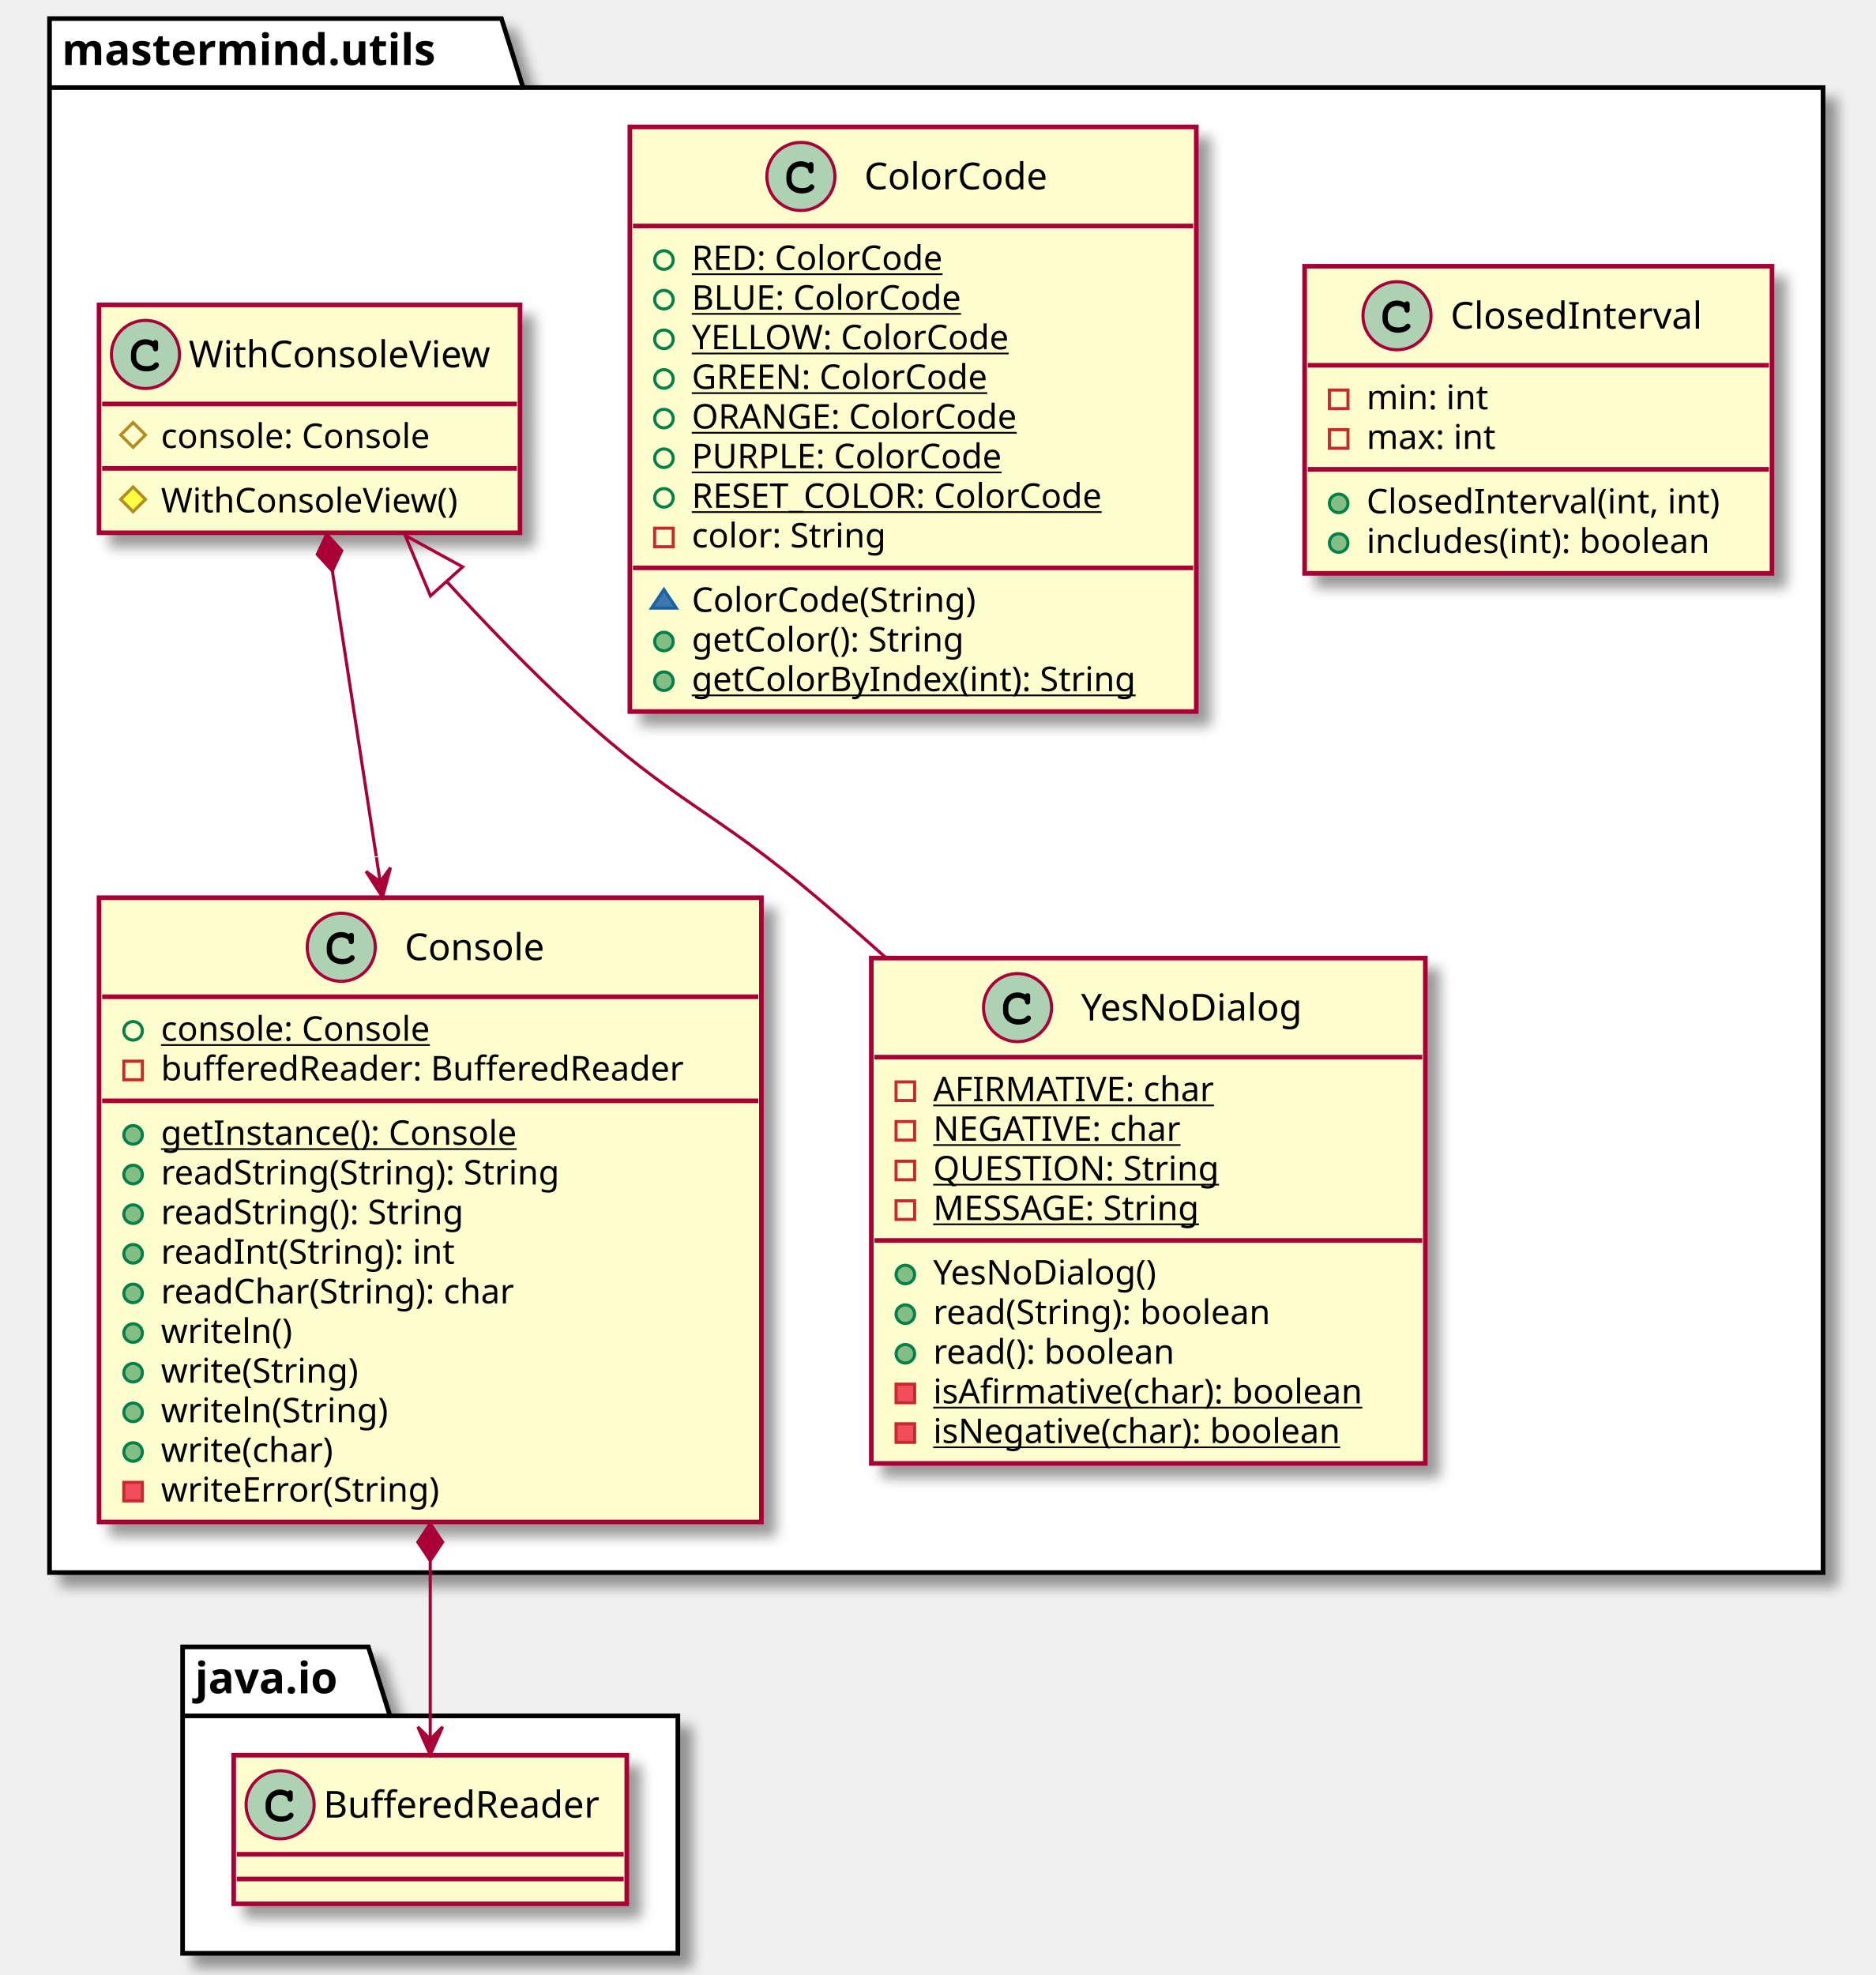
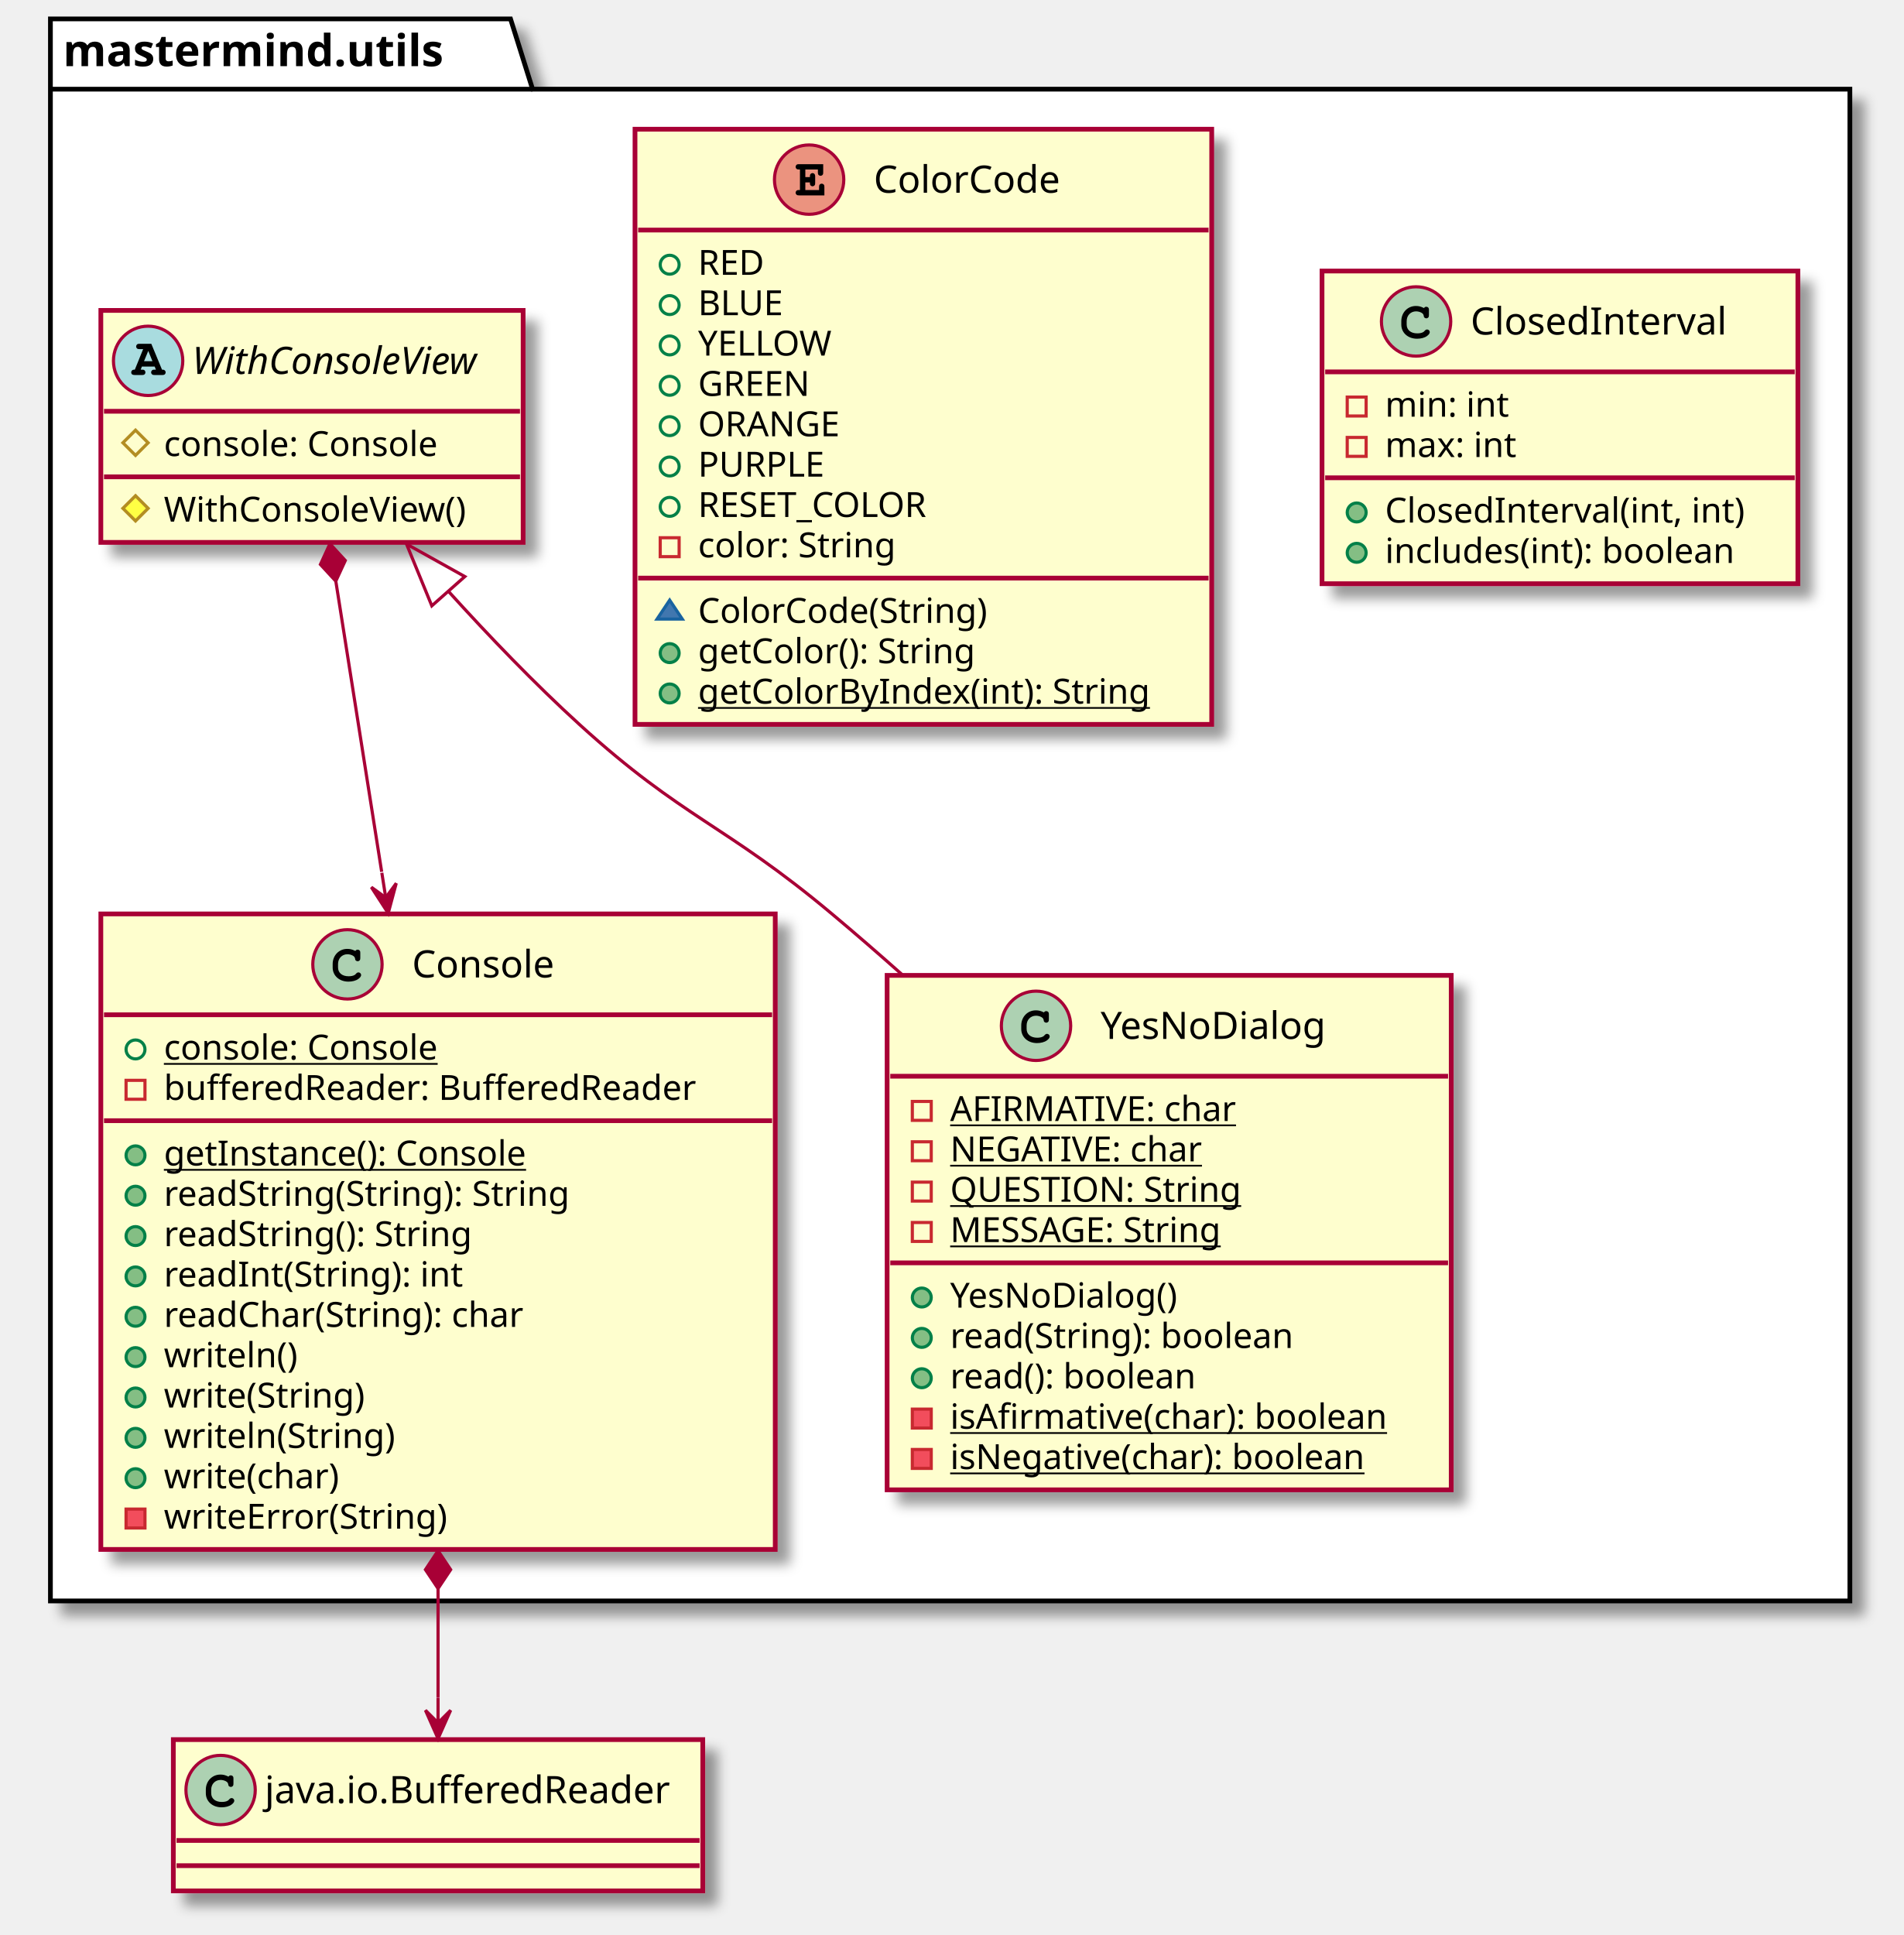
- <svg xmlns="http://www.w3.org/2000/svg" contentScriptType="application/ecmascript" contentStyleType="text/css" height="638px" preserveAspectRatio="none" style="width:606px;height:638px;" version="1.1" viewBox="0 0 606 638" width="606px" zoomAndPan="magnify">
+ <svg xmlns="http://www.w3.org/2000/svg" contentScriptType="application/ecmascript" contentStyleType="text/css" height="614px" preserveAspectRatio="none" style="width:604px;height:614px;" version="1.1" viewBox="0 0 604 614" width="604px" zoomAndPan="magnify">
  <defs>
-     <filter height="300%" id="f11x2viorlnvtb" width="300%" x="-1" y="-1">
+     <filter height="300%" id="f13pi3j7foqvy8" width="300%" x="-1" y="-1">
      <feGaussianBlur result="blurOut" stdDeviation="2.0" />
      <feColorMatrix in="blurOut" result="blurOut2" type="matrix" values="0 0 0 0 0 0 0 0 0 0 0 0 0 0 0 0 0 0 .4 0" />
      <feOffset dx="4.0" dy="4.0" in="blurOut2" result="blurOut3" />
      <feBlend in="SourceGraphic" in2="blurOut3" mode="normal" />
    </filter>
  </defs>
  <g>
-     <polygon fill="#FFFFFF" filter="url(#f11x2viorlnvtb)" points="16,6,162,6,169,28.297,589,28.297,589,508,16,508,16,6" style="stroke: #000000; stroke-width: 1.5;" />
+     <polygon fill="#FFFFFF" filter="url(#f13pi3j7foqvy8)" points="16,6,162,6,169,28.297,587,28.297,587,508,16,508,16,6" style="stroke: #000000; stroke-width: 1.5;" />
    <line style="stroke: #000000; stroke-width: 1.5;" x1="16" x2="169" y1="28.297" y2="28.297" />
    <text fill="#000000" font-family="sans-serif" font-size="14" font-weight="bold" lengthAdjust="spacingAndGlyphs" textLength="140" x="20" y="20.995">mastermind.utils</text>
-     <polygon fill="#FFFFFF" filter="url(#f11x2viorlnvtb)" points="59,532,119,532,126,554.297,219,554.297,219,631,59,631,59,532" style="stroke: #000000; stroke-width: 1.5;" />
-     <line style="stroke: #000000; stroke-width: 1.5;" x1="59" x2="126" y1="554.297" y2="554.297" />
-     <text fill="#000000" font-family="sans-serif" font-size="14" font-weight="bold" lengthAdjust="spacingAndGlyphs" textLength="54" x="63" y="546.995">java.io</text>
-     <rect codeLine="1" fill="#FEFECE" filter="url(#f11x2viorlnvtb)" height="99.219" id="mastermind.utils.ClosedInterval" style="stroke: #A80036; stroke-width: 1.5;" width="151" x="421.5" y="86" />
-     <ellipse cx="451.35" cy="102" fill="#ADD1B2" rx="11" ry="11" style="stroke: #A80036; stroke-width: 1.0;" />
-     <path d="M453.694,97.672 C452.756,97.234 452.163,97.094 451.288,97.094 C448.663,97.094 446.663,99.172 446.663,101.891 L446.663,103.016 C446.663,105.594 448.772,107.484 451.663,107.484 C452.881,107.484 454.038,107.188 454.788,106.641 C455.366,106.234 455.694,105.781 455.694,105.391 C455.694,104.938 455.303,104.547 454.834,104.547 C454.616,104.547 454.413,104.625 454.225,104.812 C453.772,105.297 453.772,105.297 453.584,105.391 C453.163,105.656 452.475,105.781 451.709,105.781 C449.663,105.781 448.366,104.688 448.366,102.984 L448.366,101.891 C448.366,100.109 449.616,98.797 451.35,98.797 C451.928,98.797 452.538,98.953 453.006,99.203 C453.491,99.484 453.663,99.703 453.756,100.109 C453.819,100.516 453.85,100.641 453.991,100.766 C454.131,100.906 454.366,101.016 454.584,101.016 C454.85,101.016 455.116,100.875 455.288,100.656 C455.397,100.5 455.428,100.312 455.428,99.891 L455.428,98.469 C455.428,98.031 455.413,97.906 455.319,97.75 C455.163,97.484 454.881,97.344 454.584,97.344 C454.288,97.344 454.084,97.438 453.866,97.75 L453.694,97.672 Z " />
-     <text fill="#000000" font-family="sans-serif" font-size="12" lengthAdjust="spacingAndGlyphs" textLength="86" x="468.65" y="106.154">ClosedInterval</text>
-     <line style="stroke: #A80036; stroke-width: 1.5;" x1="422.5" x2="571.5" y1="118" y2="118" />
-     <rect fill="none" height="6" style="stroke: #C82930; stroke-width: 1.0;" width="6" x="429.5" y="126" />
-     <text fill="#000000" font-family="sans-serif" font-size="11" lengthAdjust="spacingAndGlyphs" textLength="42" x="441.5" y="132.21">min: int</text>
-     <rect fill="none" height="6" style="stroke: #C82930; stroke-width: 1.0;" width="6" x="429.5" y="138.805" />
-     <text fill="#000000" font-family="sans-serif" font-size="11" lengthAdjust="spacingAndGlyphs" textLength="46" x="441.5" y="145.015">max: int</text>
-     <line style="stroke: #A80036; stroke-width: 1.5;" x1="422.5" x2="571.5" y1="151.609" y2="151.609" />
-     <ellipse cx="432.5" cy="162.609" fill="#84BE84" rx="3" ry="3" style="stroke: #038048; stroke-width: 1.0;" />
-     <text fill="#000000" font-family="sans-serif" font-size="11" lengthAdjust="spacingAndGlyphs" textLength="125" x="441.5" y="165.82">ClosedInterval(int, int)</text>
-     <ellipse cx="432.5" cy="175.414" fill="#84BE84" rx="3" ry="3" style="stroke: #038048; stroke-width: 1.0;" />
-     <text fill="#000000" font-family="sans-serif" font-size="11" lengthAdjust="spacingAndGlyphs" textLength="122" x="441.5" y="178.625">includes(int): boolean</text>
-     <rect codeLine="8" fill="#FEFECE" filter="url(#f11x2viorlnvtb)" height="188.852" id="mastermind.utils.ColorCode" style="stroke: #A80036; stroke-width: 1.5;" width="183" x="203.5" y="41" />
-     <ellipse cx="258.75" cy="57" fill="#ADD1B2" rx="11" ry="11" style="stroke: #A80036; stroke-width: 1.0;" />
-     <path d="M261.094,52.672 C260.156,52.234 259.562,52.094 258.688,52.094 C256.062,52.094 254.062,54.172 254.062,56.891 L254.062,58.016 C254.062,60.594 256.172,62.484 259.062,62.484 C260.281,62.484 261.438,62.188 262.188,61.641 C262.766,61.234 263.094,60.781 263.094,60.391 C263.094,59.938 262.703,59.547 262.234,59.547 C262.016,59.547 261.812,59.625 261.625,59.812 C261.172,60.297 261.172,60.297 260.984,60.391 C260.562,60.656 259.875,60.781 259.109,60.781 C257.062,60.781 255.766,59.688 255.766,57.984 L255.766,56.891 C255.766,55.109 257.016,53.797 258.75,53.797 C259.328,53.797 259.938,53.953 260.406,54.203 C260.891,54.484 261.062,54.703 261.156,55.109 C261.219,55.516 261.25,55.641 261.391,55.766 C261.531,55.906 261.766,56.016 261.984,56.016 C262.25,56.016 262.516,55.875 262.688,55.656 C262.797,55.5 262.828,55.312 262.828,54.891 L262.828,53.469 C262.828,53.031 262.812,52.906 262.719,52.75 C262.562,52.484 262.281,52.344 261.984,52.344 C261.688,52.344 261.484,52.438 261.266,52.75 L261.094,52.672 Z " />
-     <text fill="#000000" font-family="sans-serif" font-size="12" lengthAdjust="spacingAndGlyphs" textLength="64" x="279.25" y="61.154">ColorCode</text>
-     <line style="stroke: #A80036; stroke-width: 1.5;" x1="204.5" x2="385.5" y1="73" y2="73" />
-     <ellipse cx="214.5" cy="84" fill="none" rx="3" ry="3" style="stroke: #038048; stroke-width: 1.0;" />
-     <text fill="#000000" font-family="sans-serif" font-size="11" lengthAdjust="spacingAndGlyphs" text-decoration="underline" textLength="89" x="223.5" y="87.21">RED: ColorCode</text>
-     <ellipse cx="214.5" cy="96.805" fill="none" rx="3" ry="3" style="stroke: #038048; stroke-width: 1.0;" />
-     <text fill="#000000" font-family="sans-serif" font-size="11" lengthAdjust="spacingAndGlyphs" text-decoration="underline" textLength="95" x="223.5" y="100.015">BLUE: ColorCode</text>
-     <ellipse cx="214.5" cy="109.609" fill="none" rx="3" ry="3" style="stroke: #038048; stroke-width: 1.0;" />
-     <text fill="#000000" font-family="sans-serif" font-size="11" lengthAdjust="spacingAndGlyphs" text-decoration="underline" textLength="112" x="223.5" y="112.82">YELLOW: ColorCode</text>
-     <ellipse cx="214.5" cy="122.414" fill="none" rx="3" ry="3" style="stroke: #038048; stroke-width: 1.0;" />
-     <text fill="#000000" font-family="sans-serif" font-size="11" lengthAdjust="spacingAndGlyphs" text-decoration="underline" textLength="104" x="223.5" y="125.624">GREEN: ColorCode</text>
-     <ellipse cx="214.5" cy="135.219" fill="none" rx="3" ry="3" style="stroke: #038048; stroke-width: 1.0;" />
-     <text fill="#000000" font-family="sans-serif" font-size="11" lengthAdjust="spacingAndGlyphs" text-decoration="underline" textLength="114" x="223.5" y="138.429">ORANGE: ColorCode</text>
-     <ellipse cx="214.5" cy="148.023" fill="none" rx="3" ry="3" style="stroke: #038048; stroke-width: 1.0;" />
-     <text fill="#000000" font-family="sans-serif" font-size="11" lengthAdjust="spacingAndGlyphs" text-decoration="underline" textLength="106" x="223.5" y="151.234">PURPLE: ColorCode</text>
-     <ellipse cx="214.5" cy="160.828" fill="none" rx="3" ry="3" style="stroke: #038048; stroke-width: 1.0;" />
-     <text fill="#000000" font-family="sans-serif" font-size="11" lengthAdjust="spacingAndGlyphs" text-decoration="underline" textLength="147" x="223.5" y="164.039">RESET_COLOR: ColorCode</text>
-     <rect fill="none" height="6" style="stroke: #C82930; stroke-width: 1.0;" width="6" x="211.5" y="170.633" />
-     <text fill="#000000" font-family="sans-serif" font-size="11" lengthAdjust="spacingAndGlyphs" textLength="67" x="223.5" y="176.843">color: String</text>
-     <line style="stroke: #A80036; stroke-width: 1.5;" x1="204.5" x2="385.5" y1="183.438" y2="183.438" />
-     <polygon fill="#4177AF" points="214.5,190.438,210.5,196.438,218.5,196.438" style="stroke: #1963A0; stroke-width: 1.0;" />
-     <text fill="#000000" font-family="sans-serif" font-size="11" lengthAdjust="spacingAndGlyphs" textLength="100" x="223.5" y="197.648">ColorCode(String)</text>
-     <ellipse cx="214.5" cy="207.242" fill="#84BE84" rx="3" ry="3" style="stroke: #038048; stroke-width: 1.0;" />
-     <text fill="#000000" font-family="sans-serif" font-size="11" lengthAdjust="spacingAndGlyphs" textLength="96" x="223.5" y="210.453">getColor(): String</text>
-     <ellipse cx="214.5" cy="220.047" fill="#84BE84" rx="3" ry="3" style="stroke: #038048; stroke-width: 1.0;" />
-     <text fill="#000000" font-family="sans-serif" font-size="11" lengthAdjust="spacingAndGlyphs" text-decoration="underline" textLength="157" x="223.5" y="223.257">getColorByIndex(int): String</text>
-     <rect codeLine="22" fill="#FEFECE" filter="url(#f11x2viorlnvtb)" height="201.656" id="mastermind.utils.Console" style="stroke: #A80036; stroke-width: 1.5;" width="214" x="32" y="290" />
+     <rect codeLine="3" fill="#FEFECE" filter="url(#f13pi3j7foqvy8)" height="99.219" id="mastermind.utils.ClosedInterval" style="stroke: #A80036; stroke-width: 1.5;" width="151" x="419.5" y="86" />
+     <ellipse cx="449.35" cy="102" fill="#ADD1B2" rx="11" ry="11" style="stroke: #A80036; stroke-width: 1.0;" />
+     <path d="M451.694,97.672 C450.756,97.234 450.163,97.094 449.288,97.094 C446.663,97.094 444.663,99.172 444.663,101.891 L444.663,103.016 C444.663,105.594 446.772,107.484 449.663,107.484 C450.881,107.484 452.038,107.188 452.788,106.641 C453.366,106.234 453.694,105.781 453.694,105.391 C453.694,104.938 453.303,104.547 452.834,104.547 C452.616,104.547 452.413,104.625 452.225,104.812 C451.772,105.297 451.772,105.297 451.584,105.391 C451.163,105.656 450.475,105.781 449.709,105.781 C447.663,105.781 446.366,104.688 446.366,102.984 L446.366,101.891 C446.366,100.109 447.616,98.797 449.35,98.797 C449.928,98.797 450.538,98.953 451.006,99.203 C451.491,99.484 451.663,99.703 451.756,100.109 C451.819,100.516 451.85,100.641 451.991,100.766 C452.131,100.906 452.366,101.016 452.584,101.016 C452.85,101.016 453.116,100.875 453.288,100.656 C453.397,100.5 453.428,100.312 453.428,99.891 L453.428,98.469 C453.428,98.031 453.413,97.906 453.319,97.75 C453.163,97.484 452.881,97.344 452.584,97.344 C452.288,97.344 452.084,97.438 451.866,97.75 L451.694,97.672 Z " />
+     <text fill="#000000" font-family="sans-serif" font-size="12" lengthAdjust="spacingAndGlyphs" textLength="86" x="466.65" y="106.154">ClosedInterval</text>
+     <line style="stroke: #A80036; stroke-width: 1.5;" x1="420.5" x2="569.5" y1="118" y2="118" />
+     <rect fill="none" height="6" style="stroke: #C82930; stroke-width: 1.0;" width="6" x="427.5" y="126" />
+     <text fill="#000000" font-family="sans-serif" font-size="11" lengthAdjust="spacingAndGlyphs" textLength="42" x="439.5" y="132.21">min: int</text>
+     <rect fill="none" height="6" style="stroke: #C82930; stroke-width: 1.0;" width="6" x="427.5" y="138.805" />
+     <text fill="#000000" font-family="sans-serif" font-size="11" lengthAdjust="spacingAndGlyphs" textLength="46" x="439.5" y="145.015">max: int</text>
+     <line style="stroke: #A80036; stroke-width: 1.5;" x1="420.5" x2="569.5" y1="151.609" y2="151.609" />
+     <ellipse cx="430.5" cy="162.609" fill="#84BE84" rx="3" ry="3" style="stroke: #038048; stroke-width: 1.0;" />
+     <text fill="#000000" font-family="sans-serif" font-size="11" lengthAdjust="spacingAndGlyphs" textLength="125" x="439.5" y="165.82">ClosedInterval(int, int)</text>
+     <ellipse cx="430.5" cy="175.414" fill="#84BE84" rx="3" ry="3" style="stroke: #038048; stroke-width: 1.0;" />
+     <text fill="#000000" font-family="sans-serif" font-size="11" lengthAdjust="spacingAndGlyphs" textLength="122" x="439.5" y="178.625">includes(int): boolean</text>
+     <rect codeLine="10" fill="#FEFECE" filter="url(#f13pi3j7foqvy8)" height="188.852" id="mastermind.utils.ColorCode" style="stroke: #A80036; stroke-width: 1.5;" width="183" x="201.5" y="41" />
+     <ellipse cx="256.75" cy="57" fill="#EB937F" rx="11" ry="11" style="stroke: #A80036; stroke-width: 1.0;" />
+     <path d="M255.547,57.875 L257,57.875 L257,57.984 C257,58.391 257.031,58.547 257.109,58.703 C257.266,58.953 257.547,59.109 257.844,59.109 C258.094,59.109 258.359,58.969 258.516,58.75 C258.641,58.594 258.672,58.438 258.672,57.984 L258.672,56.062 C258.672,55.906 258.672,55.859 258.656,55.703 C258.594,55.234 258.281,54.922 257.828,54.922 C257.578,54.922 257.312,55.062 257.141,55.281 C257.031,55.453 257,55.609 257,56.062 L257,56.188 L255.547,56.188 L255.547,53.781 L259.531,53.781 L259.531,54.641 C259.531,55.047 259.562,55.219 259.641,55.375 C259.812,55.625 260.094,55.781 260.375,55.781 C260.641,55.781 260.906,55.641 261.078,55.422 C261.188,55.25 261.219,55.109 261.219,54.641 L261.219,52.094 L253.594,52.094 C253.156,52.094 253.031,52.109 252.875,52.203 C252.625,52.359 252.469,52.656 252.469,52.938 C252.469,53.219 252.609,53.469 252.828,53.641 C252.984,53.75 253.172,53.781 253.594,53.781 L253.844,53.781 L253.844,60.297 L253.594,60.297 C253.188,60.297 253.031,60.312 252.875,60.422 C252.625,60.594 252.469,60.859 252.469,61.156 C252.469,61.422 252.609,61.672 252.828,61.828 C252.969,61.953 253.203,62 253.594,62 L261.594,62 L261.594,59.422 C261.594,58.984 261.562,58.844 261.484,58.688 C261.312,58.438 261.031,58.281 260.75,58.281 C260.484,58.281 260.219,58.391 260.047,58.641 C259.938,58.797 259.906,58.938 259.906,59.422 L259.906,60.297 L255.547,60.297 L255.547,57.875 Z " />
+     <text fill="#000000" font-family="sans-serif" font-size="12" lengthAdjust="spacingAndGlyphs" textLength="64" x="277.25" y="61.154">ColorCode</text>
+     <line style="stroke: #A80036; stroke-width: 1.5;" x1="202.5" x2="383.5" y1="73" y2="73" />
+     <ellipse cx="212.5" cy="84" fill="none" rx="3" ry="3" style="stroke: #038048; stroke-width: 1.0;" />
+     <text fill="#000000" font-family="sans-serif" font-size="11" lengthAdjust="spacingAndGlyphs" textLength="23" x="221.5" y="87.21">RED</text>
+     <ellipse cx="212.5" cy="96.805" fill="none" rx="3" ry="3" style="stroke: #038048; stroke-width: 1.0;" />
+     <text fill="#000000" font-family="sans-serif" font-size="11" lengthAdjust="spacingAndGlyphs" textLength="29" x="221.5" y="100.015">BLUE</text>
+     <ellipse cx="212.5" cy="109.609" fill="none" rx="3" ry="3" style="stroke: #038048; stroke-width: 1.0;" />
+     <text fill="#000000" font-family="sans-serif" font-size="11" lengthAdjust="spacingAndGlyphs" textLength="46" x="221.5" y="112.82">YELLOW</text>
+     <ellipse cx="212.5" cy="122.414" fill="none" rx="3" ry="3" style="stroke: #038048; stroke-width: 1.0;" />
+     <text fill="#000000" font-family="sans-serif" font-size="11" lengthAdjust="spacingAndGlyphs" textLength="38" x="221.5" y="125.624">GREEN</text>
+     <ellipse cx="212.5" cy="135.219" fill="none" rx="3" ry="3" style="stroke: #038048; stroke-width: 1.0;" />
+     <text fill="#000000" font-family="sans-serif" font-size="11" lengthAdjust="spacingAndGlyphs" textLength="48" x="221.5" y="138.429">ORANGE</text>
+     <ellipse cx="212.5" cy="148.023" fill="none" rx="3" ry="3" style="stroke: #038048; stroke-width: 1.0;" />
+     <text fill="#000000" font-family="sans-serif" font-size="11" lengthAdjust="spacingAndGlyphs" textLength="40" x="221.5" y="151.234">PURPLE</text>
+     <ellipse cx="212.5" cy="160.828" fill="none" rx="3" ry="3" style="stroke: #038048; stroke-width: 1.0;" />
+     <text fill="#000000" font-family="sans-serif" font-size="11" lengthAdjust="spacingAndGlyphs" textLength="81" x="221.5" y="164.039">RESET_COLOR</text>
+     <rect fill="none" height="6" style="stroke: #C82930; stroke-width: 1.0;" width="6" x="209.5" y="170.633" />
+     <text fill="#000000" font-family="sans-serif" font-size="11" lengthAdjust="spacingAndGlyphs" textLength="67" x="221.5" y="176.843">color: String</text>
+     <line style="stroke: #A80036; stroke-width: 1.5;" x1="202.5" x2="383.5" y1="183.438" y2="183.438" />
+     <polygon fill="#4177AF" points="212.5,190.438,208.5,196.438,216.5,196.438" style="stroke: #1963A0; stroke-width: 1.0;" />
+     <text fill="#000000" font-family="sans-serif" font-size="11" lengthAdjust="spacingAndGlyphs" textLength="100" x="221.5" y="197.648">ColorCode(String)</text>
+     <ellipse cx="212.5" cy="207.242" fill="#84BE84" rx="3" ry="3" style="stroke: #038048; stroke-width: 1.0;" />
+     <text fill="#000000" font-family="sans-serif" font-size="11" lengthAdjust="spacingAndGlyphs" textLength="96" x="221.5" y="210.453">getColor(): String</text>
+     <ellipse cx="212.5" cy="220.047" fill="#84BE84" rx="3" ry="3" style="stroke: #038048; stroke-width: 1.0;" />
+     <text fill="#000000" font-family="sans-serif" font-size="11" lengthAdjust="spacingAndGlyphs" text-decoration="underline" textLength="157" x="221.5" y="223.257">getColorByIndex(int): String</text>
+     <rect codeLine="24" fill="#FEFECE" filter="url(#f13pi3j7foqvy8)" height="201.656" id="mastermind.utils.Console" style="stroke: #A80036; stroke-width: 1.5;" width="214" x="32" y="290" />
    <ellipse cx="110.25" cy="306" fill="#ADD1B2" rx="11" ry="11" style="stroke: #A80036; stroke-width: 1.0;" />
    <path d="M112.594,301.672 C111.656,301.234 111.062,301.094 110.188,301.094 C107.562,301.094 105.562,303.172 105.562,305.891 L105.562,307.016 C105.562,309.594 107.672,311.484 110.562,311.484 C111.781,311.484 112.938,311.188 113.688,310.641 C114.266,310.234 114.594,309.781 114.594,309.391 C114.594,308.938 114.203,308.547 113.734,308.547 C113.516,308.547 113.312,308.625 113.125,308.812 C112.672,309.297 112.672,309.297 112.484,309.391 C112.062,309.656 111.375,309.781 110.609,309.781 C108.562,309.781 107.266,308.688 107.266,306.984 L107.266,305.891 C107.266,304.109 108.516,302.797 110.25,302.797 C110.828,302.797 111.438,302.953 111.906,303.203 C112.391,303.484 112.562,303.703 112.656,304.109 C112.719,304.516 112.75,304.641 112.891,304.766 C113.031,304.906 113.266,305.016 113.484,305.016 C113.75,305.016 114.016,304.875 114.188,304.656 C114.297,304.5 114.328,304.312 114.328,303.891 L114.328,302.469 C114.328,302.031 114.312,301.906 114.219,301.75 C114.062,301.484 113.781,301.344 113.484,301.344 C113.188,301.344 112.984,301.438 112.766,301.75 L112.594,301.672 Z " />
    <text fill="#000000" font-family="sans-serif" font-size="12" lengthAdjust="spacingAndGlyphs" textLength="49" x="130.75" y="310.154">Console</text>
    <line style="stroke: #A80036; stroke-width: 1.5;" x1="33" x2="245" y1="322" y2="322" />
    <ellipse cx="43" cy="333" fill="none" rx="3" ry="3" style="stroke: #038048; stroke-width: 1.0;" />
    <text fill="#000000" font-family="sans-serif" font-size="11" lengthAdjust="spacingAndGlyphs" text-decoration="underline" textLength="97" x="52" y="336.21">console: Console</text>
    <rect fill="none" height="6" style="stroke: #C82930; stroke-width: 1.0;" width="6" x="40" y="342.805" />
    <text fill="#000000" font-family="sans-serif" font-size="11" lengthAdjust="spacingAndGlyphs" textLength="188" x="52" y="349.015">bufferedReader: BufferedReader</text>
    <line style="stroke: #A80036; stroke-width: 1.5;" x1="33" x2="245" y1="355.609" y2="355.609" />
    <ellipse cx="43" cy="366.609" fill="#84BE84" rx="3" ry="3" style="stroke: #038048; stroke-width: 1.0;" />
    <text fill="#000000" font-family="sans-serif" font-size="11" lengthAdjust="spacingAndGlyphs" text-decoration="underline" textLength="128" x="52" y="369.82">getInstance(): Console</text>
    <ellipse cx="43" cy="379.414" fill="#84BE84" rx="3" ry="3" style="stroke: #038048; stroke-width: 1.0;" />
    <text fill="#000000" font-family="sans-serif" font-size="11" lengthAdjust="spacingAndGlyphs" textLength="140" x="52" y="382.625">readString(String): String</text>
    <ellipse cx="43" cy="392.219" fill="#84BE84" rx="3" ry="3" style="stroke: #038048; stroke-width: 1.0;" />
    <text fill="#000000" font-family="sans-serif" font-size="11" lengthAdjust="spacingAndGlyphs" textLength="107" x="52" y="395.429">readString(): String</text>
    <ellipse cx="43" cy="405.023" fill="#84BE84" rx="3" ry="3" style="stroke: #038048; stroke-width: 1.0;" />
    <text fill="#000000" font-family="sans-serif" font-size="11" lengthAdjust="spacingAndGlyphs" textLength="102" x="52" y="408.234">readInt(String): int</text>
    <ellipse cx="43" cy="417.828" fill="#84BE84" rx="3" ry="3" style="stroke: #038048; stroke-width: 1.0;" />
    <text fill="#000000" font-family="sans-serif" font-size="11" lengthAdjust="spacingAndGlyphs" textLength="124" x="52" y="421.039">readChar(String): char</text>
    <ellipse cx="43" cy="430.633" fill="#84BE84" rx="3" ry="3" style="stroke: #038048; stroke-width: 1.0;" />
    <text fill="#000000" font-family="sans-serif" font-size="11" lengthAdjust="spacingAndGlyphs" textLength="46" x="52" y="433.843">writeln()</text>
    <ellipse cx="43" cy="443.438" fill="#84BE84" rx="3" ry="3" style="stroke: #038048; stroke-width: 1.0;" />
    <text fill="#000000" font-family="sans-serif" font-size="11" lengthAdjust="spacingAndGlyphs" textLength="69" x="52" y="446.648">write(String)</text>
    <ellipse cx="43" cy="456.242" fill="#84BE84" rx="3" ry="3" style="stroke: #038048; stroke-width: 1.0;" />
    <text fill="#000000" font-family="sans-serif" font-size="11" lengthAdjust="spacingAndGlyphs" textLength="79" x="52" y="459.453">writeln(String)</text>
    <ellipse cx="43" cy="469.047" fill="#84BE84" rx="3" ry="3" style="stroke: #038048; stroke-width: 1.0;" />
    <text fill="#000000" font-family="sans-serif" font-size="11" lengthAdjust="spacingAndGlyphs" textLength="60" x="52" y="472.257">write(char)</text>
    <rect fill="#F24D5C" height="6" style="stroke: #C82930; stroke-width: 1.0;" width="6" x="40" y="478.852" />
    <text fill="#000000" font-family="sans-serif" font-size="11" lengthAdjust="spacingAndGlyphs" textLength="95" x="52" y="485.062">writeError(String)</text>
-     <rect codeLine="38" fill="#FEFECE" filter="url(#f11x2viorlnvtb)" height="73.609" id="mastermind.utils.WithConsoleView" style="stroke: #A80036; stroke-width: 1.5;" width="136" x="32" y="98.5" />
-     <ellipse cx="47" cy="114.5" fill="#ADD1B2" rx="11" ry="11" style="stroke: #A80036; stroke-width: 1.0;" />
-     <path d="M49.344,110.172 C48.406,109.734 47.812,109.594 46.938,109.594 C44.312,109.594 42.312,111.672 42.312,114.391 L42.312,115.516 C42.312,118.094 44.422,119.984 47.312,119.984 C48.531,119.984 49.688,119.688 50.438,119.141 C51.016,118.734 51.344,118.281 51.344,117.891 C51.344,117.438 50.953,117.047 50.484,117.047 C50.266,117.047 50.062,117.125 49.875,117.312 C49.422,117.797 49.422,117.797 49.234,117.891 C48.812,118.156 48.125,118.281 47.359,118.281 C45.312,118.281 44.016,117.188 44.016,115.484 L44.016,114.391 C44.016,112.609 45.266,111.297 47,111.297 C47.578,111.297 48.188,111.453 48.656,111.703 C49.141,111.984 49.312,112.203 49.406,112.609 C49.469,113.016 49.5,113.141 49.641,113.266 C49.781,113.406 50.016,113.516 50.234,113.516 C50.5,113.516 50.766,113.375 50.938,113.156 C51.047,113 51.078,112.812 51.078,112.391 L51.078,110.969 C51.078,110.531 51.062,110.406 50.969,110.25 C50.812,109.984 50.531,109.844 50.234,109.844 C49.938,109.844 49.734,109.938 49.516,110.25 L49.344,110.172 Z " />
-     <text fill="#000000" font-family="sans-serif" font-size="12" lengthAdjust="spacingAndGlyphs" textLength="104" x="61" y="118.654">WithConsoleView</text>
-     <line style="stroke: #A80036; stroke-width: 1.5;" x1="33" x2="167" y1="130.5" y2="130.5" />
+     <rect codeLine="40" fill="#FEFECE" filter="url(#f13pi3j7foqvy8)" height="73.609" id="mastermind.utils.WithConsoleView" style="stroke: #A80036; stroke-width: 1.5;" width="134" x="32" y="98.5" />
+     <ellipse cx="47" cy="114.5" fill="#A9DCDF" rx="11" ry="11" style="stroke: #A80036; stroke-width: 1.0;" />
+     <path d="M49.078,116.312 L49.469,117.297 L49.078,117.297 C48.625,117.297 48.516,117.312 48.359,117.422 C48.109,117.578 47.953,117.859 47.953,118.156 C47.953,118.422 48.094,118.672 48.312,118.828 C48.453,118.953 48.656,119 49.078,119 L51.438,119 C51.797,119 52.016,118.969 52.156,118.875 C52.406,118.734 52.562,118.438 52.562,118.156 C52.562,117.875 52.422,117.625 52.203,117.469 C52.031,117.328 51.875,117.297 51.406,117.297 L48.016,109.094 L44.344,109.094 C43.891,109.094 43.766,109.109 43.609,109.203 C43.359,109.375 43.203,109.656 43.203,109.938 C43.203,110.219 43.344,110.469 43.562,110.641 C43.734,110.75 43.906,110.781 44.344,110.781 L45.422,110.781 L42.781,117.297 C42.359,117.297 42.203,117.312 42.047,117.422 C41.797,117.578 41.641,117.859 41.641,118.156 C41.641,118.719 42.016,119 42.766,119 L45.031,119 C45.391,119 45.609,118.969 45.734,118.875 C46,118.734 46.141,118.438 46.141,118.156 C46.141,117.875 46.016,117.625 45.797,117.453 C45.625,117.328 45.484,117.297 45.031,117.297 L44.641,117.297 L45.031,116.312 L49.078,116.312 Z M48.375,114.609 L45.703,114.609 L47.047,111.344 L48.375,114.609 Z " />
+     <text fill="#000000" font-family="sans-serif" font-size="12" font-style="italic" lengthAdjust="spacingAndGlyphs" textLength="102" x="61" y="118.654">WithConsoleView</text>
+     <line style="stroke: #A80036; stroke-width: 1.5;" x1="33" x2="165" y1="130.5" y2="130.5" />
    <polygon fill="none" points="43,136.5,47,140.5,43,144.5,39,140.5" style="stroke: #B38D22; stroke-width: 1.0;" />
    <text fill="#000000" font-family="sans-serif" font-size="11" lengthAdjust="spacingAndGlyphs" textLength="97" x="52" y="144.71">console: Console</text>
-     <line style="stroke: #A80036; stroke-width: 1.5;" x1="33" x2="167" y1="151.305" y2="151.305" />
+     <line style="stroke: #A80036; stroke-width: 1.5;" x1="33" x2="165" y1="151.305" y2="151.305" />
    <polygon fill="#FFFF44" points="43,157.305,47,161.305,43,165.305,39,161.305" style="stroke: #B38D22; stroke-width: 1.0;" />
    <text fill="#000000" font-family="sans-serif" font-size="11" lengthAdjust="spacingAndGlyphs" textLength="107" x="52" y="165.515">WithConsoleView()</text>
-     <rect codeLine="44" fill="#FEFECE" filter="url(#f11x2viorlnvtb)" height="163.242" id="mastermind.utils.YesNoDialog" style="stroke: #A80036; stroke-width: 1.5;" width="179" x="281.5" y="309.5" />
+     <rect codeLine="46" fill="#FEFECE" filter="url(#f13pi3j7foqvy8)" height="163.242" id="mastermind.utils.YesNoDialog" style="stroke: #A80036; stroke-width: 1.5;" width="179" x="281.5" y="309.5" />
    <ellipse cx="328.75" cy="325.5" fill="#ADD1B2" rx="11" ry="11" style="stroke: #A80036; stroke-width: 1.0;" />
    <path d="M331.094,321.172 C330.156,320.734 329.562,320.594 328.688,320.594 C326.062,320.594 324.062,322.672 324.062,325.391 L324.062,326.516 C324.062,329.094 326.172,330.984 329.062,330.984 C330.281,330.984 331.438,330.688 332.188,330.141 C332.766,329.734 333.094,329.281 333.094,328.891 C333.094,328.438 332.703,328.047 332.234,328.047 C332.016,328.047 331.812,328.125 331.625,328.312 C331.172,328.797 331.172,328.797 330.984,328.891 C330.562,329.156 329.875,329.281 329.109,329.281 C327.062,329.281 325.766,328.188 325.766,326.484 L325.766,325.391 C325.766,323.609 327.016,322.297 328.75,322.297 C329.328,322.297 329.938,322.453 330.406,322.703 C330.891,322.984 331.062,323.203 331.156,323.609 C331.219,324.016 331.25,324.141 331.391,324.266 C331.531,324.406 331.766,324.516 331.984,324.516 C332.25,324.516 332.516,324.375 332.688,324.156 C332.797,324 332.828,323.812 332.828,323.391 L332.828,321.969 C332.828,321.531 332.812,321.406 332.719,321.25 C332.562,320.984 332.281,320.844 331.984,320.844 C331.688,320.844 331.484,320.938 331.266,321.25 L331.094,321.172 Z " />
    <text fill="#000000" font-family="sans-serif" font-size="12" lengthAdjust="spacingAndGlyphs" textLength="76" x="349.25" y="329.654">YesNoDialog</text>
    <line style="stroke: #A80036; stroke-width: 1.5;" x1="282.5" x2="459.5" y1="341.5" y2="341.5" />
    <rect fill="none" height="6" style="stroke: #C82930; stroke-width: 1.0;" width="6" x="289.5" y="349.5" />
    <text fill="#000000" font-family="sans-serif" font-size="11" lengthAdjust="spacingAndGlyphs" text-decoration="underline" textLength="97" x="301.5" y="355.71">AFIRMATIVE: char</text>
    <rect fill="none" height="6" style="stroke: #C82930; stroke-width: 1.0;" width="6" x="289.5" y="362.305" />
    <text fill="#000000" font-family="sans-serif" font-size="11" lengthAdjust="spacingAndGlyphs" text-decoration="underline" textLength="88" x="301.5" y="368.515">NEGATIVE: char</text>
    <rect fill="none" height="6" style="stroke: #C82930; stroke-width: 1.0;" width="6" x="289.5" y="375.109" />
    <text fill="#000000" font-family="sans-serif" font-size="11" lengthAdjust="spacingAndGlyphs" text-decoration="underline" textLength="99" x="301.5" y="381.32">QUESTION: String</text>
    <rect fill="none" height="6" style="stroke: #C82930; stroke-width: 1.0;" width="6" x="289.5" y="387.914" />
    <text fill="#000000" font-family="sans-serif" font-size="11" lengthAdjust="spacingAndGlyphs" text-decoration="underline" textLength="96" x="301.5" y="394.125">MESSAGE: String</text>
    <line style="stroke: #A80036; stroke-width: 1.5;" x1="282.5" x2="459.5" y1="400.719" y2="400.719" />
    <ellipse cx="292.5" cy="411.719" fill="#84BE84" rx="3" ry="3" style="stroke: #038048; stroke-width: 1.0;" />
    <text fill="#000000" font-family="sans-serif" font-size="11" lengthAdjust="spacingAndGlyphs" textLength="80" x="301.5" y="414.929">YesNoDialog()</text>
    <ellipse cx="292.5" cy="424.523" fill="#84BE84" rx="3" ry="3" style="stroke: #038048; stroke-width: 1.0;" />
    <text fill="#000000" font-family="sans-serif" font-size="11" lengthAdjust="spacingAndGlyphs" textLength="120" x="301.5" y="427.734">read(String): boolean</text>
    <ellipse cx="292.5" cy="437.328" fill="#84BE84" rx="3" ry="3" style="stroke: #038048; stroke-width: 1.0;" />
    <text fill="#000000" font-family="sans-serif" font-size="11" lengthAdjust="spacingAndGlyphs" textLength="87" x="301.5" y="440.539">read(): boolean</text>
    <rect fill="#F24D5C" height="6" style="stroke: #C82930; stroke-width: 1.0;" width="6" x="289.5" y="447.133" />
    <text fill="#000000" font-family="sans-serif" font-size="11" lengthAdjust="spacingAndGlyphs" text-decoration="underline" textLength="153" x="301.5" y="453.343">isAfirmative(char): boolean</text>
    <rect fill="#F24D5C" height="6" style="stroke: #C82930; stroke-width: 1.0;" width="6" x="289.5" y="459.938" />
    <text fill="#000000" font-family="sans-serif" font-size="11" lengthAdjust="spacingAndGlyphs" text-decoration="underline" textLength="146" x="301.5" y="466.148">isNegative(char): boolean</text>
-     <rect fill="#FEFECE" filter="url(#f11x2viorlnvtb)" height="48" id="java.io.BufferedReader" style="stroke: #A80036; stroke-width: 1.5;" width="127" x="75.5" y="567" />
-     <ellipse cx="90.5" cy="583" fill="#ADD1B2" rx="11" ry="11" style="stroke: #A80036; stroke-width: 1.0;" />
-     <path d="M92.844,578.672 C91.906,578.234 91.312,578.094 90.438,578.094 C87.812,578.094 85.812,580.172 85.812,582.891 L85.812,584.016 C85.812,586.594 87.922,588.484 90.812,588.484 C92.031,588.484 93.188,588.188 93.938,587.641 C94.516,587.234 94.844,586.781 94.844,586.391 C94.844,585.938 94.453,585.547 93.984,585.547 C93.766,585.547 93.562,585.625 93.375,585.812 C92.922,586.297 92.922,586.297 92.734,586.391 C92.312,586.656 91.625,586.781 90.859,586.781 C88.812,586.781 87.516,585.688 87.516,583.984 L87.516,582.891 C87.516,581.109 88.766,579.797 90.5,579.797 C91.078,579.797 91.688,579.953 92.156,580.203 C92.641,580.484 92.812,580.703 92.906,581.109 C92.969,581.516 93,581.641 93.141,581.766 C93.281,581.906 93.516,582.016 93.734,582.016 C94,582.016 94.266,581.875 94.438,581.656 C94.547,581.5 94.578,581.312 94.578,580.891 L94.578,579.469 C94.578,579.031 94.562,578.906 94.469,578.75 C94.312,578.484 94.031,578.344 93.734,578.344 C93.438,578.344 93.234,578.438 93.016,578.75 L92.844,578.672 Z " />
-     <text fill="#000000" font-family="sans-serif" font-size="12" lengthAdjust="spacingAndGlyphs" textLength="95" x="104.5" y="587.154">BufferedReader</text>
-     <line style="stroke: #A80036; stroke-width: 1.5;" x1="76.5" x2="201.5" y1="599" y2="599" />
-     <line style="stroke: #A80036; stroke-width: 1.5;" x1="76.5" x2="201.5" y1="607" y2="607" />
-     <path codeLine="36" d="M139,504.16 C139,504.16 139,539.757 139,553.823 " fill="none" id="mastermind.utils.Console-java.io.BufferedReader" style="stroke: #A80036; stroke-width: 1.0;" />
-     <polygon fill="#A80036" points="139,566.845,143,557.845,139,561.845,135,557.845,139,566.845" style="stroke: #A80036; stroke-width: 1.0;" />
-     <line style="stroke: #A80036; stroke-width: 1.0;" x1="139" x2="139" y1="561.845" y2="553.845" />
-     <polygon fill="#A80036" points="139,492.16,135,498.16,139,504.16,143,498.16,139,492.16" style="stroke: #A80036; stroke-width: 1.0;" />
-     <path codeLine="42" d="M107.371,184.411 C107.371,184.411 116.637,244.639 121.56,276.642 " fill="none" id="mastermind.utils.WithConsoleView-mastermind.utils.Console" style="stroke: #A80036; stroke-width: 1.0;" />
-     <polygon fill="#A80036" points="123.582,289.783,126.167,280.279,122.822,284.841,118.26,281.496,123.582,289.783" style="stroke: #A80036; stroke-width: 1.0;" />
-     <line style="stroke: #A80036; stroke-width: 1.0;" x1="122.822" x2="121.605" y1="284.841" y2="276.934" />
-     <polygon fill="#A80036" points="105.546,172.551,102.505,179.09,107.371,184.411,110.412,177.873,105.546,172.551" style="stroke: #A80036; stroke-width: 1.0;" />
-     <path codeLine="55" d="M144.278,187.812 C157.254,201.958 171.785,216.984 186,230 C218.256,259.537 230.651,261.702 264,290 C271.27,296.169 278.706,302.677 286.104,309.291 " fill="none" id="mastermind.utils.WithConsoleView-backto-mastermind.utils.YesNoDialog" style="stroke: #A80036; stroke-width: 1.0;" />
-     <polygon fill="none" points="139.073,192.493,130.897,172.944,149.48,183.128,139.073,192.493" style="stroke: #A80036; stroke-width: 1.0;" />
+     <rect codeLine="1" fill="#FEFECE" filter="url(#f13pi3j7foqvy8)" height="48" id="BufferedReader" style="stroke: #A80036; stroke-width: 1.5;" width="168" x="55" y="552" />
+     <ellipse cx="70" cy="568" fill="#ADD1B2" rx="11" ry="11" style="stroke: #A80036; stroke-width: 1.0;" />
+     <path d="M72.344,563.672 C71.406,563.234 70.812,563.094 69.938,563.094 C67.312,563.094 65.312,565.172 65.312,567.891 L65.312,569.016 C65.312,571.594 67.422,573.484 70.312,573.484 C71.531,573.484 72.688,573.188 73.438,572.641 C74.016,572.234 74.344,571.781 74.344,571.391 C74.344,570.938 73.953,570.547 73.484,570.547 C73.266,570.547 73.062,570.625 72.875,570.812 C72.422,571.297 72.422,571.297 72.234,571.391 C71.812,571.656 71.125,571.781 70.359,571.781 C68.312,571.781 67.016,570.688 67.016,568.984 L67.016,567.891 C67.016,566.109 68.266,564.797 70,564.797 C70.578,564.797 71.188,564.953 71.656,565.203 C72.141,565.484 72.312,565.703 72.406,566.109 C72.469,566.516 72.5,566.641 72.641,566.766 C72.781,566.906 73.016,567.016 73.234,567.016 C73.5,567.016 73.766,566.875 73.938,566.656 C74.047,566.5 74.078,566.312 74.078,565.891 L74.078,564.469 C74.078,564.031 74.062,563.906 73.969,563.75 C73.812,563.484 73.531,563.344 73.234,563.344 C72.938,563.344 72.734,563.438 72.516,563.75 L72.344,563.672 Z " />
+     <text fill="#000000" font-family="sans-serif" font-size="12" lengthAdjust="spacingAndGlyphs" textLength="136" x="84" y="572.154">java.io.BufferedReader</text>
+     <line style="stroke: #A80036; stroke-width: 1.5;" x1="56" x2="222" y1="584" y2="584" />
+     <line style="stroke: #A80036; stroke-width: 1.5;" x1="56" x2="222" y1="592" y2="592" />
+     <path codeLine="38" d="M139,504.067 C139,504.067 139,528.596 139,538.583 " fill="none" id="mastermind.utils.Console-BufferedReader" style="stroke: #A80036; stroke-width: 1.0;" />
+     <polygon fill="#A80036" points="139,551.684,143,542.684,139,546.684,135,542.684,139,551.684" style="stroke: #A80036; stroke-width: 1.0;" />
+     <line style="stroke: #A80036; stroke-width: 1.0;" x1="139" x2="139" y1="546.684" y2="538.684" />
+     <polygon fill="#A80036" points="139,492.067,135,498.067,139,504.067,143,498.067,139,492.067" style="stroke: #A80036; stroke-width: 1.0;" />
+     <path codeLine="44" d="M106.559,184.404 C106.559,184.404 116.063,244.639 121.113,276.642 " fill="none" id="mastermind.utils.WithConsoleView-mastermind.utils.Console" style="stroke: #A80036; stroke-width: 1.0;" />
+     <polygon fill="#A80036" points="123.187,289.783,125.735,280.269,122.407,284.844,117.833,281.517,123.187,289.783" style="stroke: #A80036; stroke-width: 1.0;" />
+     <line style="stroke: #A80036; stroke-width: 1.0;" x1="122.407" x2="121.16" y1="284.844" y2="276.942" />
+     <polygon fill="#A80036" points="104.689,172.551,101.673,179.101,106.559,184.404,109.575,177.854,104.689,172.551" style="stroke: #A80036; stroke-width: 1.0;" />
+     <path codeLine="57" d="M142.27,187.604 C155.173,201.856 169.701,216.989 184,230 C216.873,259.911 229.937,261.452 264,290 C271.405,296.206 278.969,302.773 286.483,309.458 " fill="none" id="mastermind.utils.WithConsoleView-backto-mastermind.utils.YesNoDialog" style="stroke: #A80036; stroke-width: 1.0;" />
+     <polygon fill="none" points="137.022,192.236,128.993,172.627,147.498,182.95,137.022,192.236" style="stroke: #A80036; stroke-width: 1.0;" />
  </g>
</svg>
